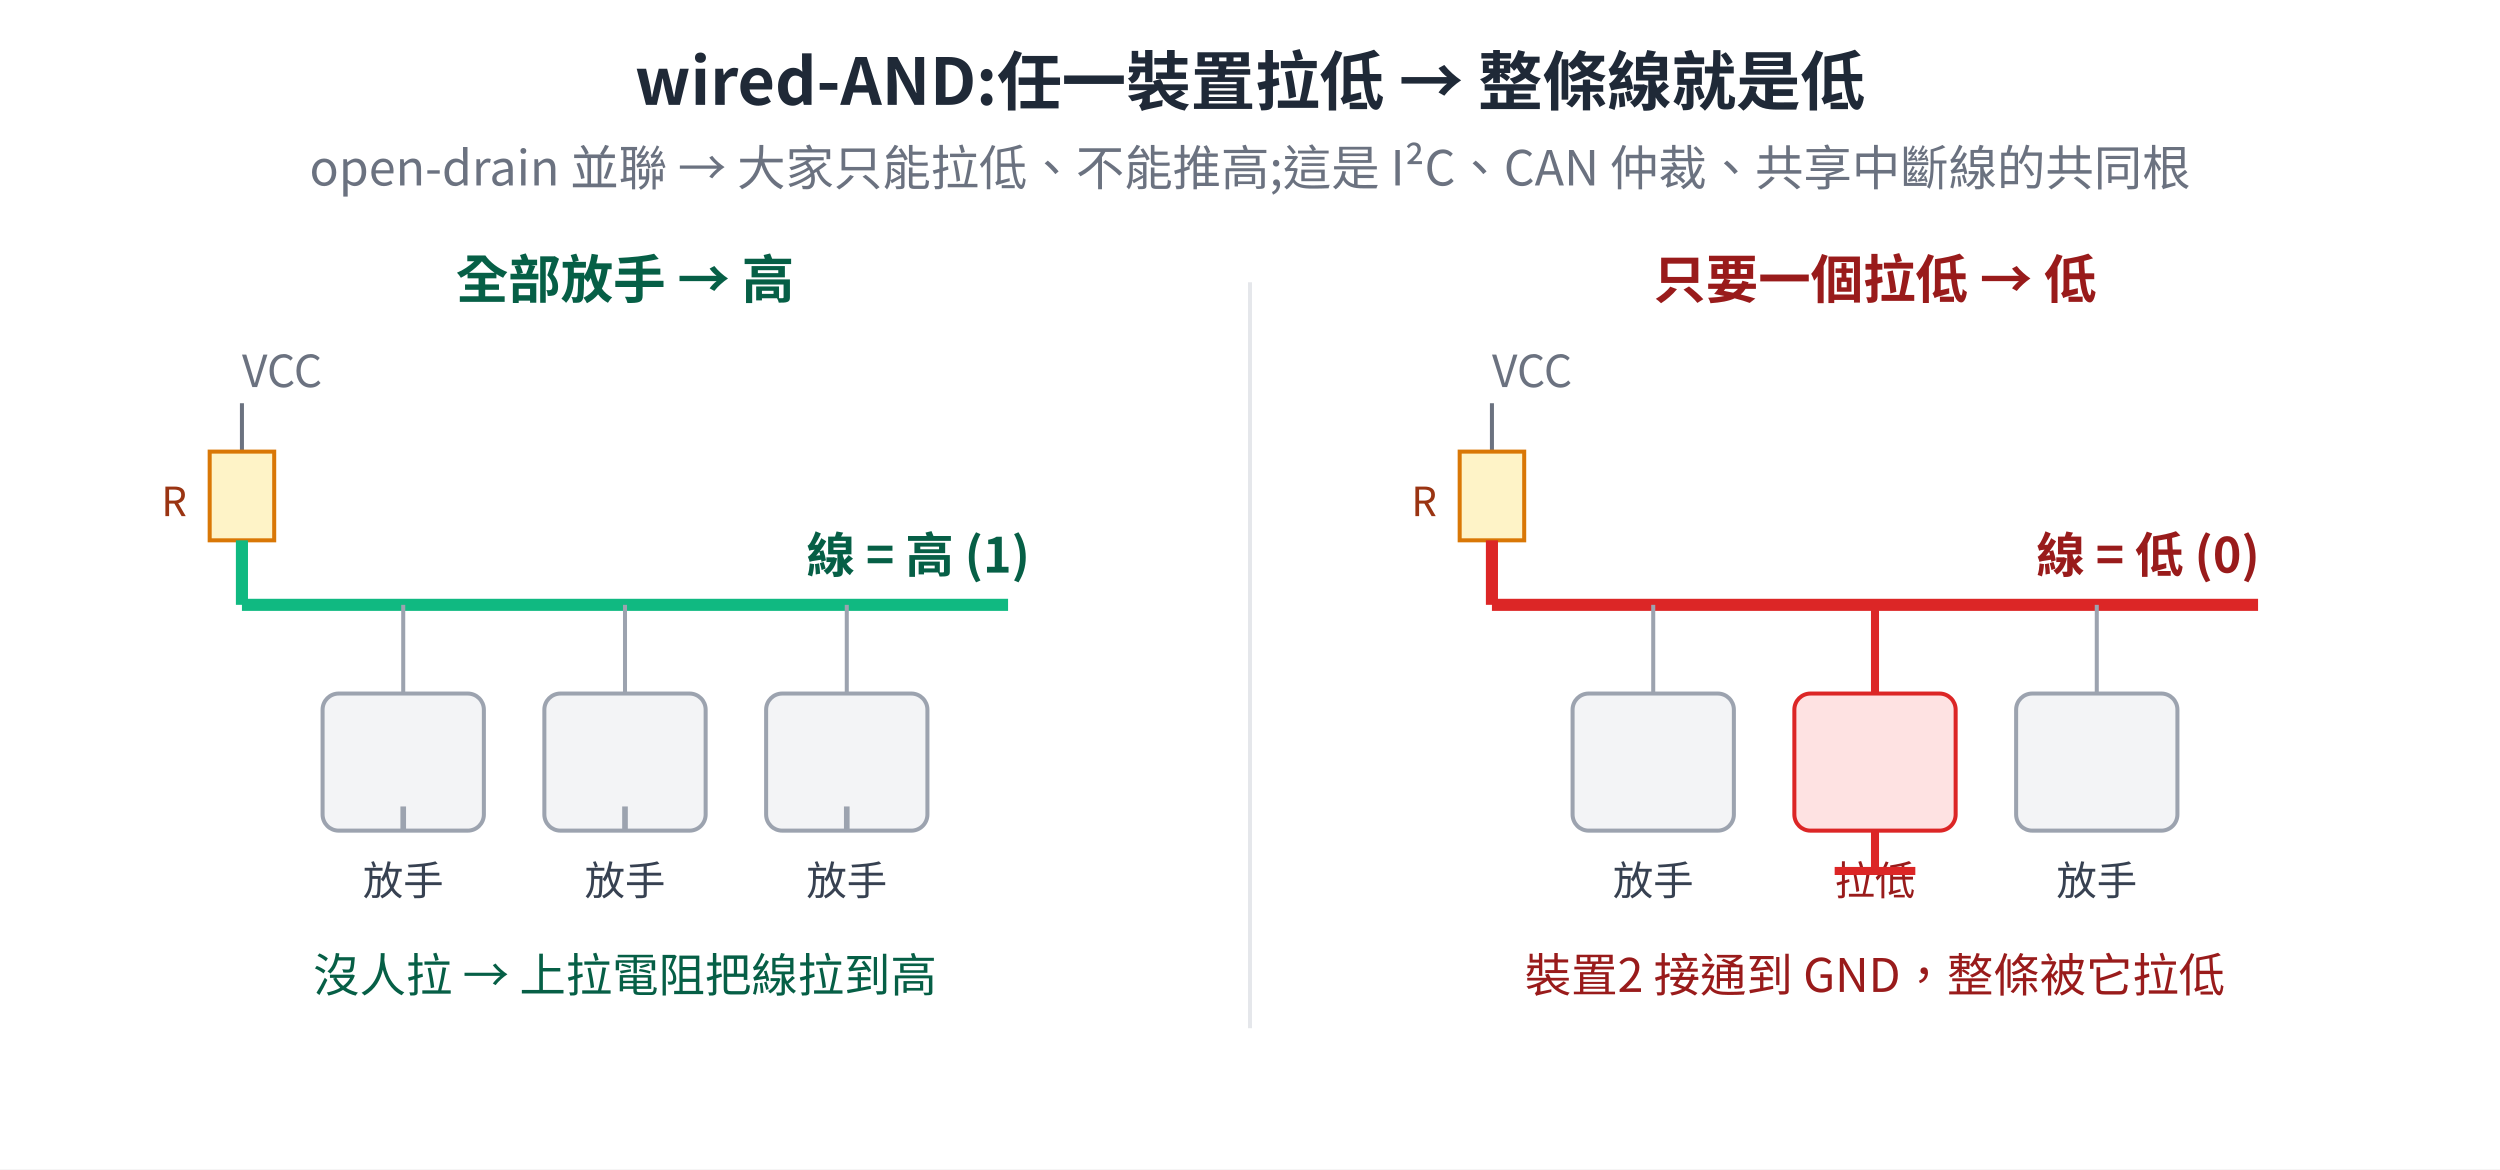
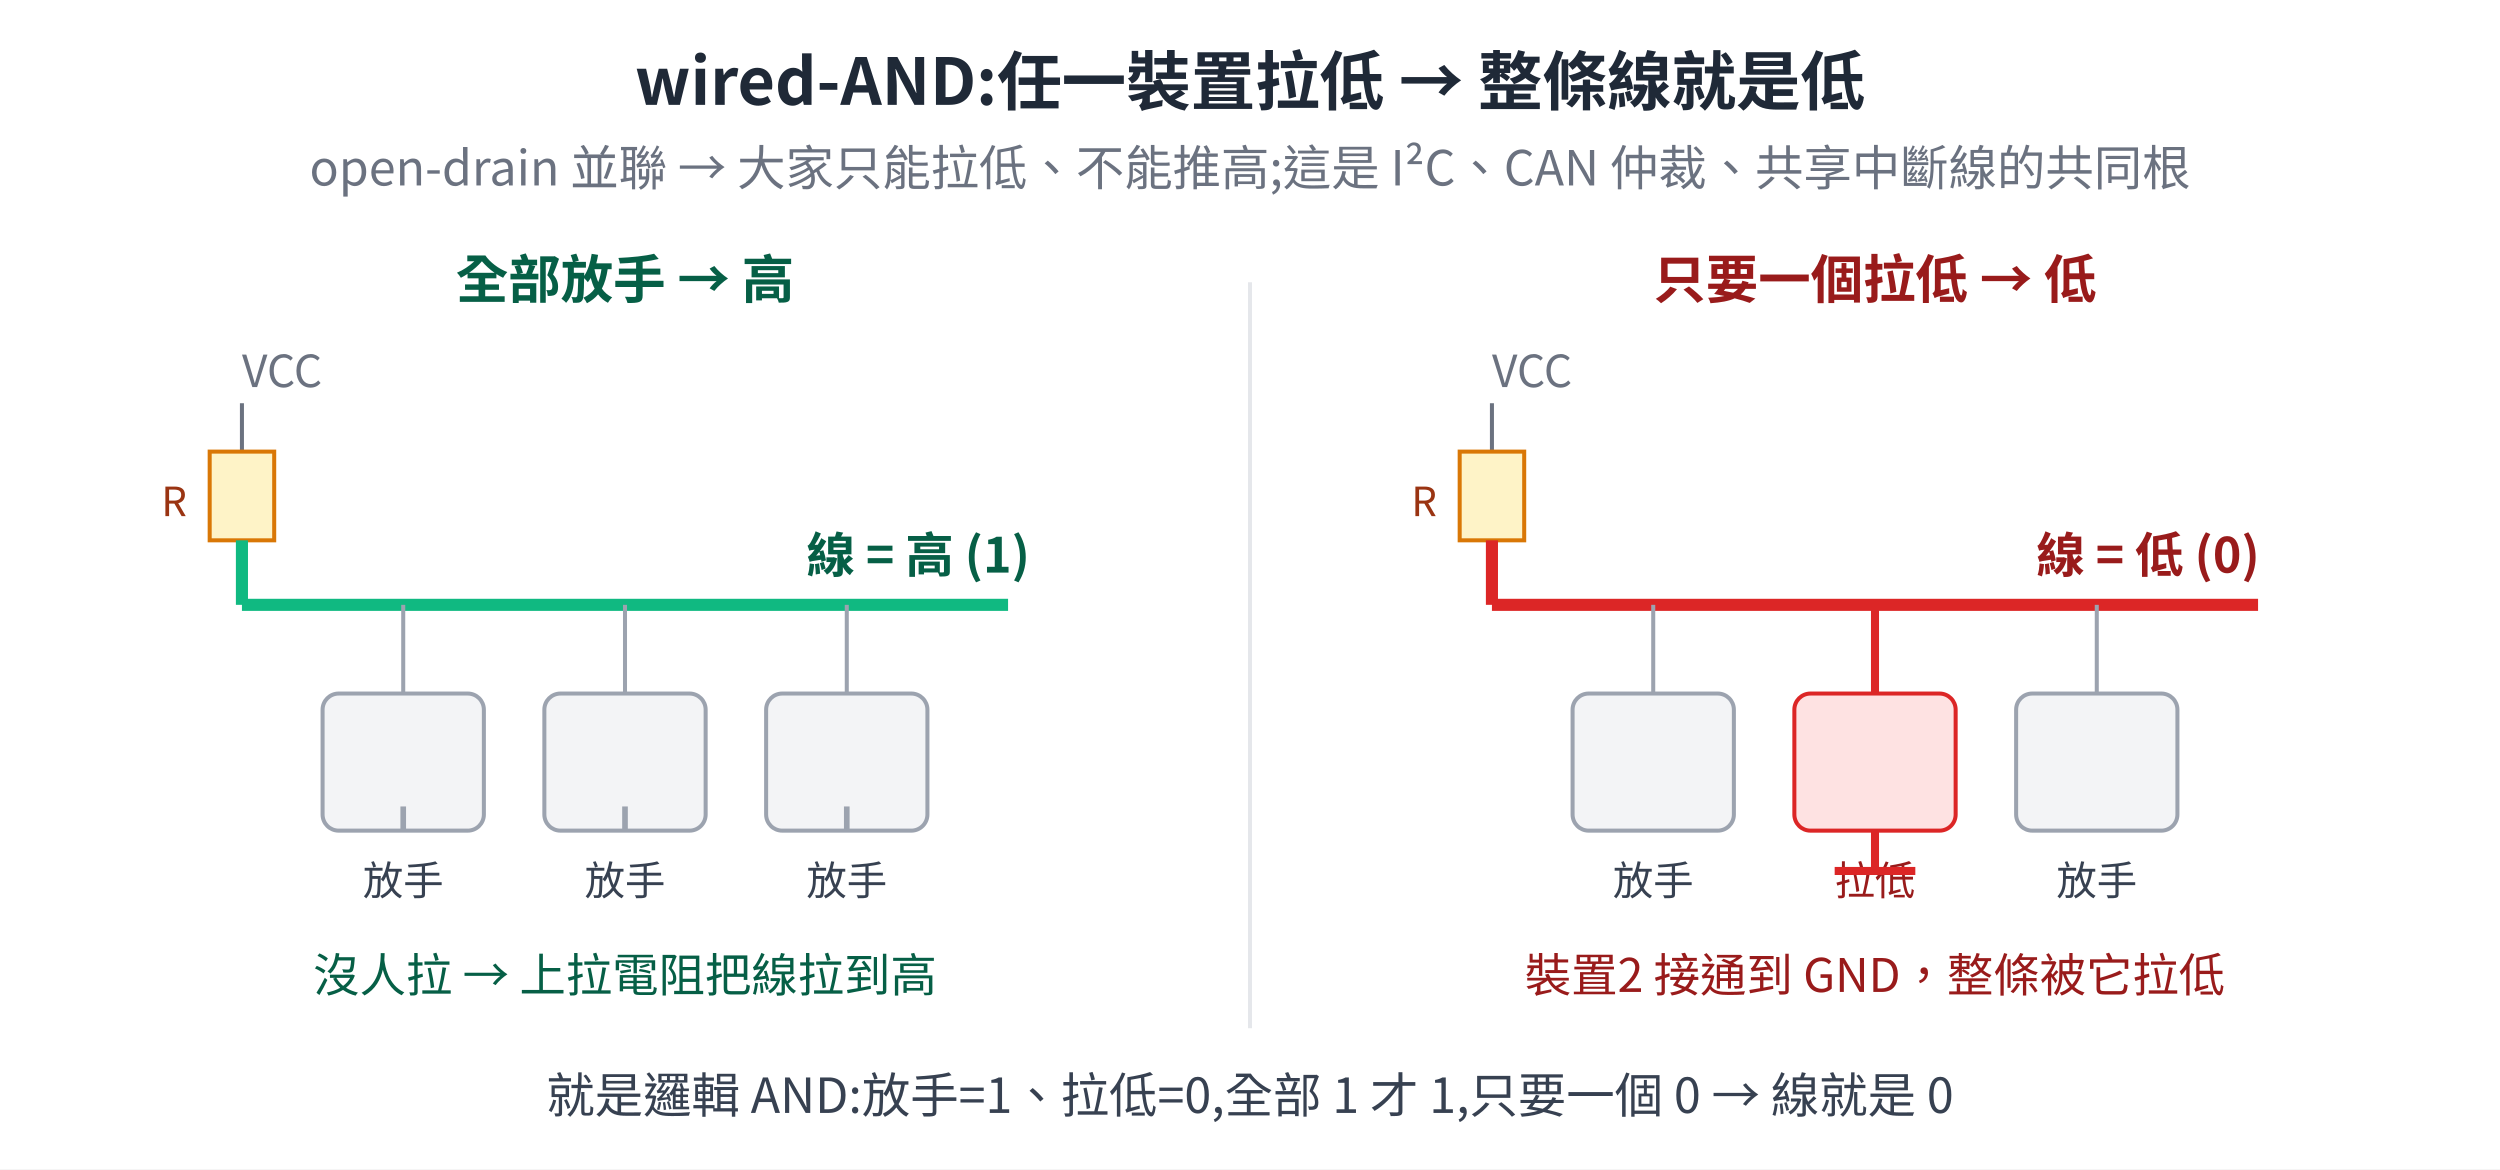
<svg xmlns="http://www.w3.org/2000/svg" viewBox="0 0 620 290" font-family="'Noto Sans CJK TC','PingFang TC','Microsoft JhengHei',sans-serif">
  <rect width="620" height="290" fill="#ffffff" />
  <text x="310" y="26" text-anchor="middle" font-size="16" font-weight="700" fill="#1F2937">wired-AND:任一裝置拉低 → 整條線就是低</text>
  <text x="310" y="46" text-anchor="middle" font-size="12" fill="#6B7280">open-drain 並聯 → 大家只能拉低、不能推高;這是 I²C、CAN 仲裁、共享中斷線的共同根</text>
  <text x="155" y="74" text-anchor="middle" font-size="13" font-weight="700" fill="#065F46">全部放手 → 高</text>
  <text x="60" y="96" font-size="11" fill="#6B7280">VCC</text>
  <line x1="60" y1="100" x2="60" y2="112" stroke="#6B7280" />
  <rect x="52" y="112" width="16" height="22" fill="#FEF3C7" stroke="#D97706" />
  <text x="40" y="128" font-size="10" fill="#9A3412">R</text>
  <line x1="60" y1="134" x2="60" y2="150" stroke="#10B981" stroke-width="3" />
  <line x1="60" y1="150" x2="250" y2="150" stroke="#10B981" stroke-width="3" />
  <text x="200" y="142" font-size="12" font-weight="700" fill="#065F46">線 = 高 (1)</text>
  <g font-size="10" fill="#374151">
    <line x1="100" y1="150" x2="100" y2="172" stroke="#9CA3AF" />
    <rect x="80" y="172" width="40" height="34" rx="4" fill="#F3F4F6" stroke="#9CA3AF" />
    <text x="100" y="222" text-anchor="middle">放手</text>
    <line x1="155" y1="150" x2="155" y2="172" stroke="#9CA3AF" />
    <rect x="135" y="172" width="40" height="34" rx="4" fill="#F3F4F6" stroke="#9CA3AF" />
    <text x="155" y="222" text-anchor="middle">放手</text>
    <line x1="210" y1="150" x2="210" y2="172" stroke="#9CA3AF" />
    <rect x="190" y="172" width="40" height="34" rx="4" fill="#F3F4F6" stroke="#9CA3AF" />
    <text x="210" y="222" text-anchor="middle">放手</text>
  </g>
  <g stroke="#9CA3AF" stroke-width="1.4">
    <line x1="100" y1="200" x2="100" y2="206" />
    <line x1="155" y1="200" x2="155" y2="206" />
    <line x1="210" y1="200" x2="210" y2="206" />
  </g>
  <text x="155" y="246" text-anchor="middle" font-size="11.5" fill="#065F46">沒人拉 → 上拉電阻把線拉到高</text>
  <line x1="310" y1="70" x2="310" y2="255" stroke="#E5E7EB" />
  <text x="465" y="74" text-anchor="middle" font-size="13" font-weight="700" fill="#991B1B">只要一個拉低 → 低</text>
  <text x="370" y="96" font-size="11" fill="#6B7280">VCC</text>
  <line x1="370" y1="100" x2="370" y2="112" stroke="#6B7280" />
  <rect x="362" y="112" width="16" height="22" fill="#FEF3C7" stroke="#D97706" />
  <text x="350" y="128" font-size="10" fill="#9A3412">R</text>
  <line x1="370" y1="134" x2="370" y2="150" stroke="#DC2626" stroke-width="3" />
  <line x1="370" y1="150" x2="560" y2="150" stroke="#DC2626" stroke-width="3" />
  <text x="505" y="142" font-size="12" font-weight="700" fill="#991B1B">線 = 低 (0)</text>
  <g font-size="10" fill="#374151">
    <line x1="410" y1="150" x2="410" y2="172" stroke="#9CA3AF" />
    <rect x="390" y="172" width="40" height="34" rx="4" fill="#F3F4F6" stroke="#9CA3AF" />
    <text x="410" y="222" text-anchor="middle">放手</text>
    <line x1="465" y1="150" x2="465" y2="172" stroke="#DC2626" stroke-width="2" />
    <rect x="445" y="172" width="40" height="34" rx="4" fill="#FEE2E2" stroke="#DC2626" />
    <text x="465" y="222" text-anchor="middle" fill="#991B1B">拉低</text>
    <line x1="520" y1="150" x2="520" y2="172" stroke="#9CA3AF" />
    <rect x="500" y="172" width="40" height="34" rx="4" fill="#F3F4F6" stroke="#9CA3AF" />
    <text x="520" y="222" text-anchor="middle">放手</text>
  </g>
  <line x1="465" y1="206" x2="465" y2="216" stroke="#DC2626" stroke-width="2" />
  <line x1="455" y1="216" x2="475" y2="216" stroke="#DC2626" stroke-width="2" />
  <text x="465" y="246" text-anchor="middle" font-size="11.5" fill="#991B1B">裝置2 接通到 GND，整條被它拉低</text>
+   <text x="310" y="276" text-anchor="middle" font-size="12" fill="#374151">就是邏輯 AND:放手=1、拉低=0,全部 1 才 1,只要一個 0 → 線就是 0</text>
</svg>
